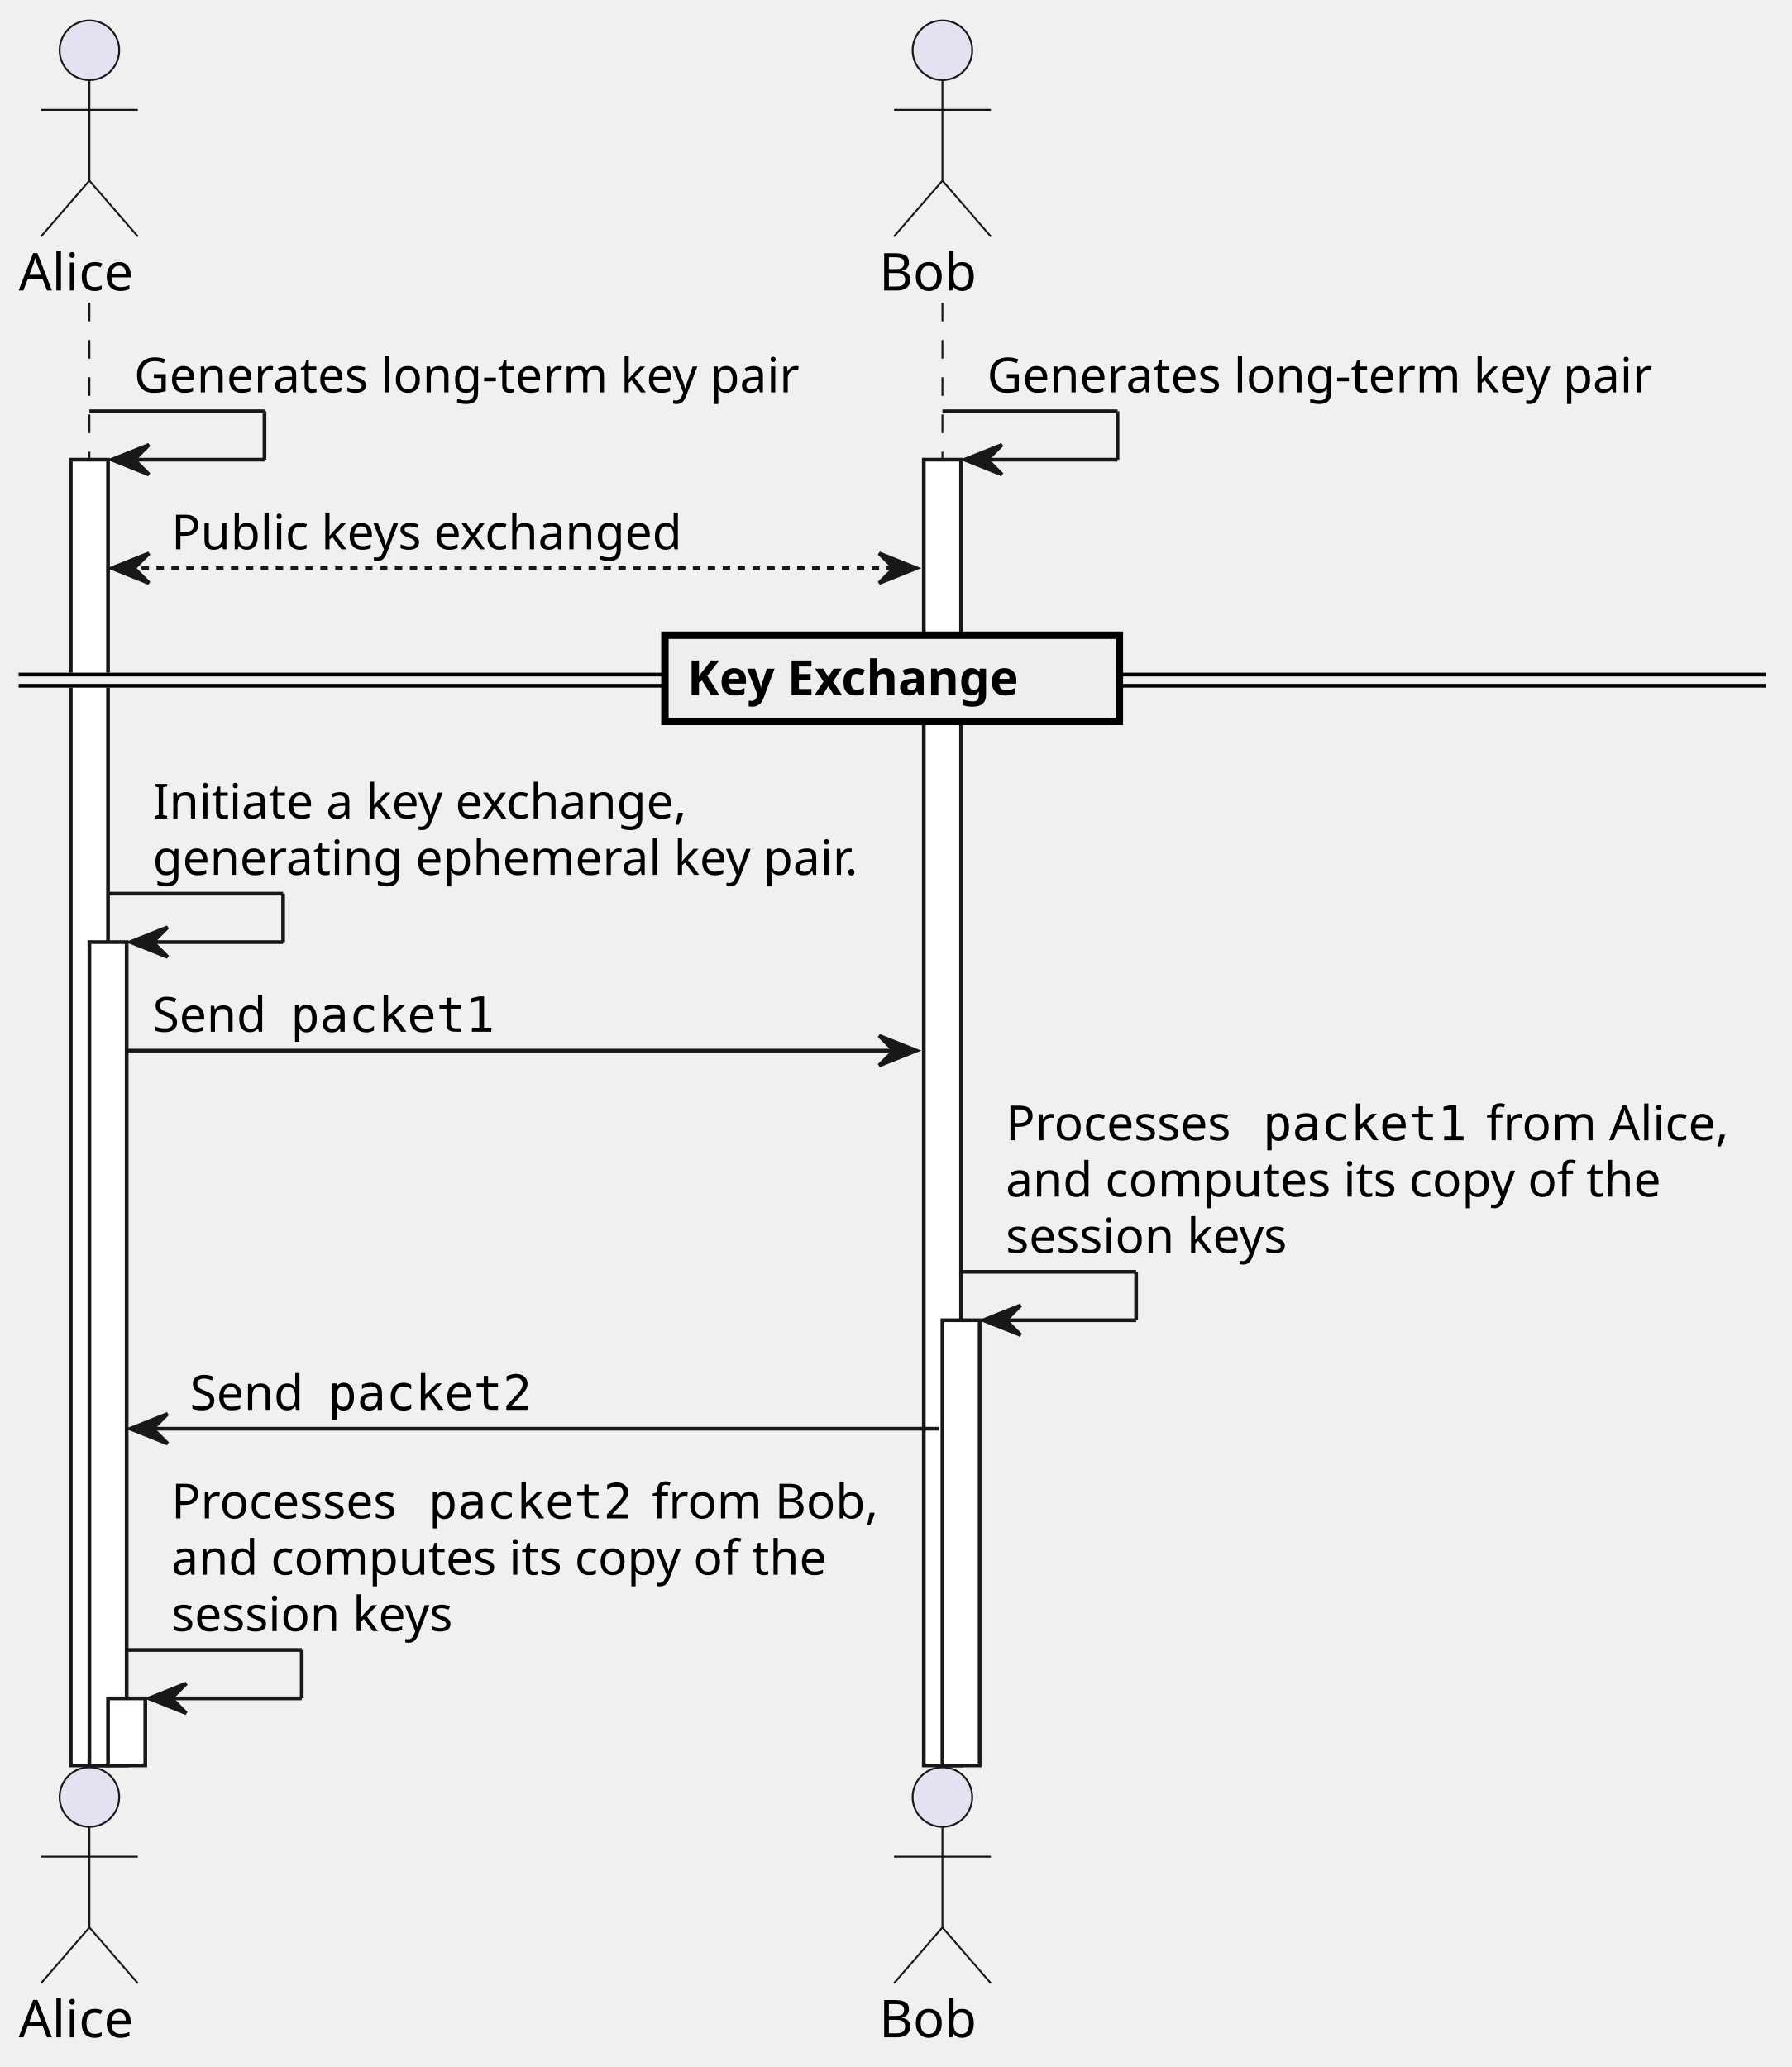
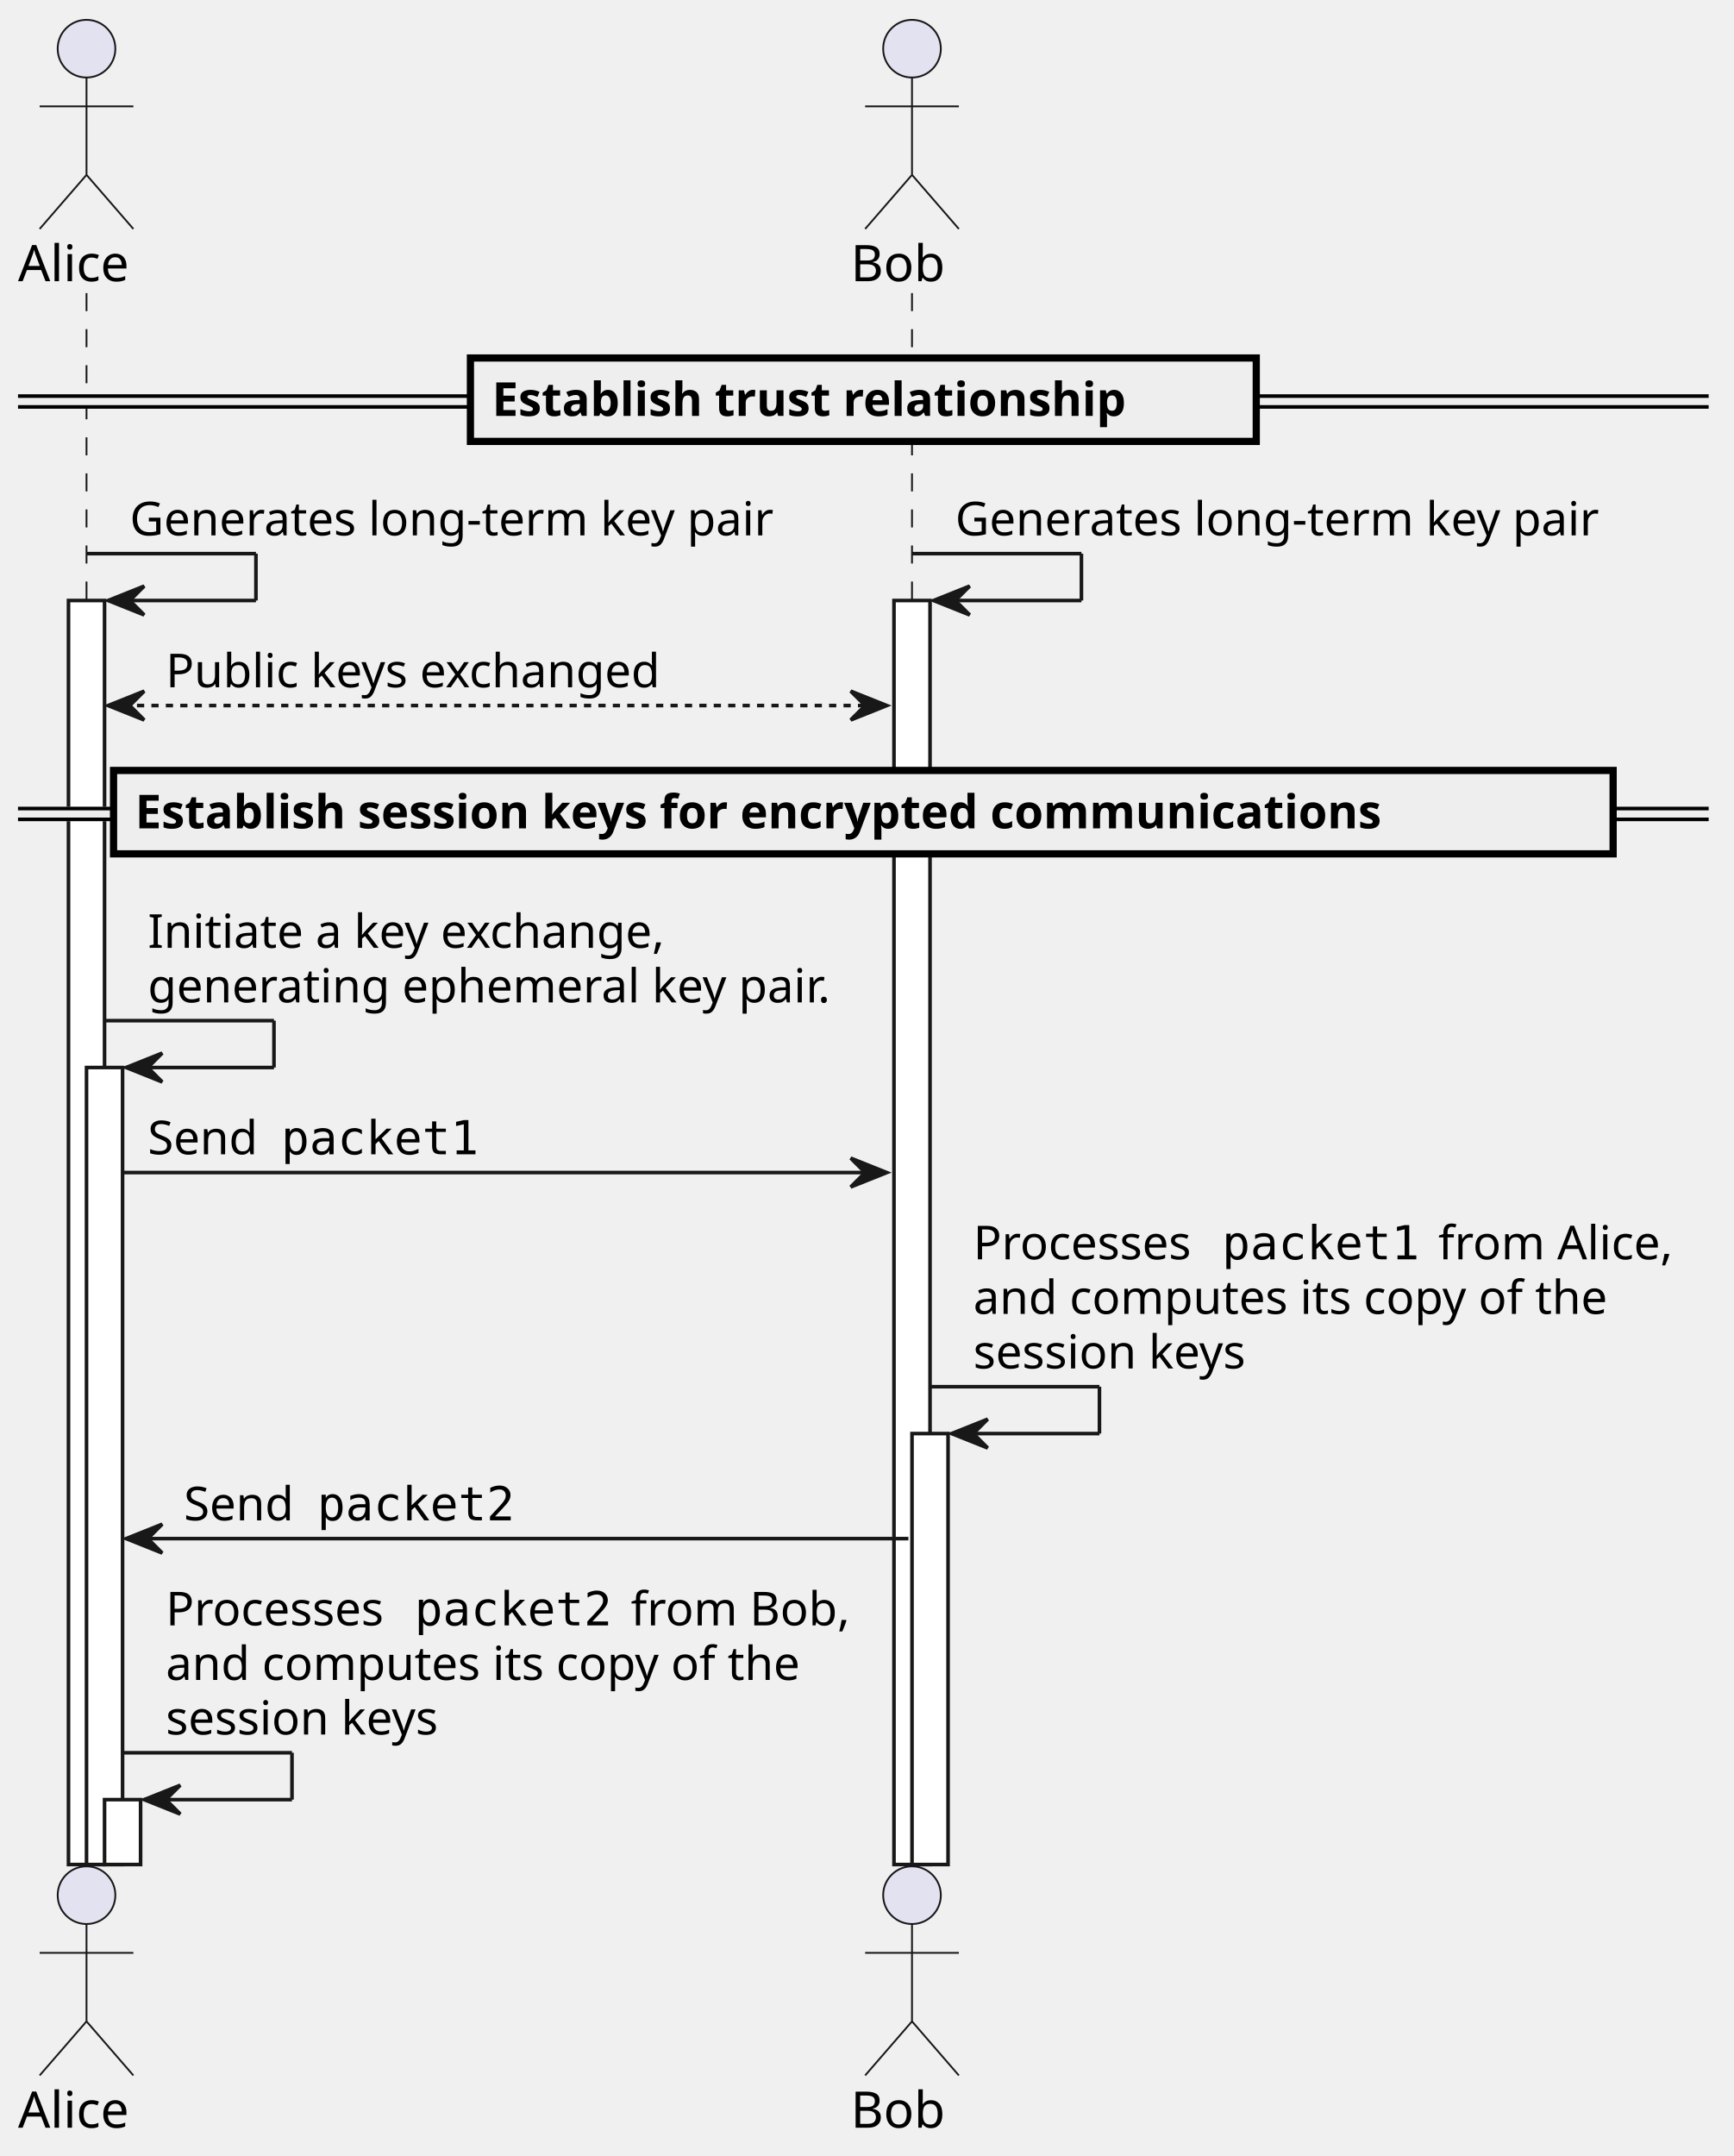
- <svg xmlns="http://www.w3.org/2000/svg" contentStyleType="text/css" height="555px" preserveAspectRatio="none" style="width:481px;height:555px;background:#FFFFFF;" version="1.1" viewBox="0 0 481 555" width="481px" zoomAndPan="magnify">
+ <svg xmlns="http://www.w3.org/2000/svg" contentStyleType="text/css" height="598px" preserveAspectRatio="none" style="width:481px;height:598px;background:#FFFFFF;" version="1.1" viewBox="0 0 481 598" width="481px" zoomAndPan="magnify">
  <defs />
  <g>
-     <line style="stroke:#181818;stroke-width:0.5;stroke-dasharray:5.0,5.0;" x1="24" x2="24" y1="81.297" y2="474.023" />
-     <rect fill="#FFFFFF" height="350.594" style="stroke:#181818;stroke-width:1.0;" width="10" x="19" y="123.43" />
-     <rect fill="#FFFFFF" height="221.062" style="stroke:#181818;stroke-width:1.0;" width="10" x="24" y="252.961" />
-     <rect fill="#FFFFFF" height="18" style="stroke:#181818;stroke-width:1.0;" width="10" x="29" y="456.023" />
-     <line style="stroke:#181818;stroke-width:0.5;stroke-dasharray:5.0,5.0;" x1="253" x2="253" y1="81.297" y2="474.023" />
-     <rect fill="#FFFFFF" height="350.594" style="stroke:#181818;stroke-width:1.0;" width="10" x="248" y="123.43" />
-     <rect fill="#FFFFFF" height="119.531" style="stroke:#181818;stroke-width:1.0;" width="10" x="253" y="354.492" />
+     <line style="stroke:#181818;stroke-width:0.5;stroke-dasharray:5.0,5.0;" x1="24" x2="24" y1="81.297" y2="517.156" />
+     <rect fill="#FFFFFF" height="350.594" style="stroke:#181818;stroke-width:1.0;" width="10" x="19" y="166.562" />
+     <rect fill="#FFFFFF" height="221.062" style="stroke:#181818;stroke-width:1.0;" width="10" x="24" y="296.094" />
+     <rect fill="#FFFFFF" height="18" style="stroke:#181818;stroke-width:1.0;" width="10" x="29" y="499.156" />
+     <line style="stroke:#181818;stroke-width:0.5;stroke-dasharray:5.0,5.0;" x1="253" x2="253" y1="81.297" y2="517.156" />
+     <rect fill="#FFFFFF" height="350.594" style="stroke:#181818;stroke-width:1.0;" width="10" x="248" y="166.562" />
+     <rect fill="#FFFFFF" height="119.531" style="stroke:#181818;stroke-width:1.0;" width="10" x="253" y="397.625" />
    <text fill="#000000" font-family="sans-serif" font-size="14" lengthAdjust="spacing" textLength="32" x="5" y="77.995">Alice</text>
    <ellipse cx="24" cy="13.5" fill="#E2E2F0" rx="8" ry="8" style="stroke:#181818;stroke-width:0.5;" />
    <path d="M24,21.5 L24,48.5 M11,29.5 L37,29.5 M24,48.5 L11,63.5 M24,48.5 L37,63.5 " fill="none" style="stroke:#181818;stroke-width:0.5;" />
    <text fill="#000000" font-family="sans-serif" font-size="14" lengthAdjust="spacing" textLength="28" x="236" y="77.995">Bob</text>
    <ellipse cx="253" cy="13.5" fill="#E2E2F0" rx="8" ry="8" style="stroke:#181818;stroke-width:0.5;" />
    <path d="M253,21.5 L253,48.5 M240,29.5 L266,29.5 M253,48.5 L240,63.5 M253,48.5 L266,63.5 " fill="none" style="stroke:#181818;stroke-width:0.5;" />
-     <text fill="#000000" font-family="sans-serif" font-size="14" lengthAdjust="spacing" textLength="32" x="5" y="547.019">Alice</text>
-     <ellipse cx="24" cy="482.523" fill="#E2E2F0" rx="8" ry="8" style="stroke:#181818;stroke-width:0.5;" />
-     <path d="M24,490.523 L24,517.523 M11,498.523 L37,498.523 M24,517.523 L11,532.523 M24,517.523 L37,532.523 " fill="none" style="stroke:#181818;stroke-width:0.5;" />
-     <text fill="#000000" font-family="sans-serif" font-size="14" lengthAdjust="spacing" textLength="28" x="236" y="547.019">Bob</text>
-     <ellipse cx="253" cy="482.523" fill="#E2E2F0" rx="8" ry="8" style="stroke:#181818;stroke-width:0.5;" />
-     <path d="M253,490.523 L253,517.523 M240,498.523 L266,498.523 M253,517.523 L240,532.523 M253,517.523 L266,532.523 " fill="none" style="stroke:#181818;stroke-width:0.5;" />
-     <line style="stroke:#181818;stroke-width:1.0;" x1="24" x2="71" y1="110.43" y2="110.43" />
-     <line style="stroke:#181818;stroke-width:1.0;" x1="71" x2="71" y1="110.43" y2="123.43" />
-     <line style="stroke:#181818;stroke-width:1.0;" x1="30" x2="71" y1="123.43" y2="123.43" />
-     <polygon fill="#181818" points="40,119.43,30,123.43,40,127.43,36,123.43" style="stroke:#181818;stroke-width:1.0;" />
-     <text fill="#000000" font-family="sans-serif" font-size="13" lengthAdjust="spacing" textLength="188" x="36" y="105.364">Generates long-term key pair</text>
-     <line style="stroke:#181818;stroke-width:1.0;" x1="253" x2="300" y1="110.43" y2="110.43" />
-     <line style="stroke:#181818;stroke-width:1.0;" x1="300" x2="300" y1="110.43" y2="123.43" />
-     <line style="stroke:#181818;stroke-width:1.0;" x1="259" x2="300" y1="123.43" y2="123.43" />
-     <polygon fill="#181818" points="269,119.43,259,123.43,269,127.43,265,123.43" style="stroke:#181818;stroke-width:1.0;" />
-     <text fill="#000000" font-family="sans-serif" font-size="13" lengthAdjust="spacing" textLength="188" x="265" y="105.364">Generates long-term key pair</text>
-     <polygon fill="#181818" points="40,148.562,30,152.562,40,156.562,36,152.562" style="stroke:#181818;stroke-width:1.0;" />
-     <polygon fill="#181818" points="236,148.562,246,152.562,236,156.562,240,152.562" style="stroke:#181818;stroke-width:1.0;" />
-     <line style="stroke:#181818;stroke-width:1.0;stroke-dasharray:2.0,2.0;" x1="34" x2="242" y1="152.562" y2="152.562" />
-     <text fill="#000000" font-family="sans-serif" font-size="13" lengthAdjust="spacing" textLength="144" x="46" y="147.497">Public keys exchanged</text>
-     <rect fill="#EEEEEE" height="3" style="stroke:#EEEEEE;stroke-width:1.0;" width="469" x="5" y="181.129" />
-     <line style="stroke:#000000;stroke-width:1.0;" x1="5" x2="474" y1="181.129" y2="181.129" />
-     <line style="stroke:#000000;stroke-width:1.0;" x1="5" x2="474" y1="184.129" y2="184.129" />
-     <rect fill="#EEEEEE" height="23.133" style="stroke:#000000;stroke-width:2.0;" width="122" x="178.5" y="170.562" />
-     <text fill="#000000" font-family="sans-serif" font-size="13" font-weight="bold" lengthAdjust="spacing" textLength="103" x="184.5" y="186.629">Key Exchange</text>
-     <line style="stroke:#181818;stroke-width:1.0;" x1="29" x2="76" y1="239.961" y2="239.961" />
-     <line style="stroke:#181818;stroke-width:1.0;" x1="76" x2="76" y1="239.961" y2="252.961" />
-     <line style="stroke:#181818;stroke-width:1.0;" x1="35" x2="76" y1="252.961" y2="252.961" />
-     <polygon fill="#181818" points="45,248.961,35,252.961,45,256.961,41,252.961" style="stroke:#181818;stroke-width:1.0;" />
-     <text fill="#000000" font-family="sans-serif" font-size="13" lengthAdjust="spacing" textLength="151" x="41" y="219.762">Initiate a key exchange,</text>
-     <text fill="#000000" font-family="sans-serif" font-size="13" lengthAdjust="spacing" textLength="200" x="41" y="234.895">generating ephemeral key pair.</text>
-     <polygon fill="#181818" points="236,278.094,246,282.094,236,286.094,240,282.094" style="stroke:#181818;stroke-width:1.0;" />
-     <line style="stroke:#181818;stroke-width:1.0;" x1="34" x2="242" y1="282.094" y2="282.094" />
-     <text fill="#000000" font-family="sans-serif" font-size="13" lengthAdjust="spacing" textLength="33" x="41" y="277.028">Send</text>
-     <text fill="#000000" font-family="monospace" font-size="13" lengthAdjust="spacing" textLength="56" x="78" y="277.028">packet1</text>
-     <line style="stroke:#181818;stroke-width:1.0;" x1="258" x2="305" y1="341.492" y2="341.492" />
-     <line style="stroke:#181818;stroke-width:1.0;" x1="305" x2="305" y1="341.492" y2="354.492" />
-     <line style="stroke:#181818;stroke-width:1.0;" x1="264" x2="305" y1="354.492" y2="354.492" />
-     <polygon fill="#181818" points="274,350.492,264,354.492,274,358.492,270,354.492" style="stroke:#181818;stroke-width:1.0;" />
-     <text fill="#000000" font-family="sans-serif" font-size="13" lengthAdjust="spacing" textLength="65" x="270" y="306.161">Processes</text>
-     <text fill="#000000" font-family="monospace" font-size="13" lengthAdjust="spacing" textLength="56" x="339" y="306.161">packet1</text>
-     <text fill="#000000" font-family="sans-serif" font-size="13" lengthAdjust="spacing" textLength="68" x="399" y="306.161">from Alice,</text>
-     <text fill="#000000" font-family="sans-serif" font-size="13" lengthAdjust="spacing" textLength="186" x="270" y="321.293">and computes its copy of the</text>
-     <text fill="#000000" font-family="sans-serif" font-size="13" lengthAdjust="spacing" textLength="81" x="270" y="336.426">session keys</text>
-     <polygon fill="#181818" points="45,379.625,35,383.625,45,387.625,41,383.625" style="stroke:#181818;stroke-width:1.0;" />
-     <line style="stroke:#181818;stroke-width:1.0;" x1="39" x2="252" y1="383.625" y2="383.625" />
-     <text fill="#000000" font-family="sans-serif" font-size="13" lengthAdjust="spacing" textLength="33" x="51" y="378.559">Send</text>
-     <text fill="#000000" font-family="monospace" font-size="13" lengthAdjust="spacing" textLength="56" x="88" y="378.559">packet2</text>
-     <line style="stroke:#181818;stroke-width:1.0;" x1="34" x2="81" y1="443.023" y2="443.023" />
-     <line style="stroke:#181818;stroke-width:1.0;" x1="81" x2="81" y1="443.023" y2="456.023" />
-     <line style="stroke:#181818;stroke-width:1.0;" x1="40" x2="81" y1="456.023" y2="456.023" />
-     <polygon fill="#181818" points="50,452.023,40,456.023,50,460.023,46,456.023" style="stroke:#181818;stroke-width:1.0;" />
-     <text fill="#000000" font-family="sans-serif" font-size="13" lengthAdjust="spacing" textLength="65" x="46" y="407.692">Processes</text>
-     <text fill="#000000" font-family="monospace" font-size="13" lengthAdjust="spacing" textLength="56" x="115" y="407.692">packet2</text>
-     <text fill="#000000" font-family="sans-serif" font-size="13" lengthAdjust="spacing" textLength="63" x="175" y="407.692">from Bob,</text>
-     <text fill="#000000" font-family="sans-serif" font-size="13" lengthAdjust="spacing" textLength="186" x="46" y="422.825">and computes its copy of the</text>
-     <text fill="#000000" font-family="sans-serif" font-size="13" lengthAdjust="spacing" textLength="81" x="46" y="437.957">session keys</text>
+     <text fill="#000000" font-family="sans-serif" font-size="14" lengthAdjust="spacing" textLength="32" x="5" y="590.151">Alice</text>
+     <ellipse cx="24" cy="525.656" fill="#E2E2F0" rx="8" ry="8" style="stroke:#181818;stroke-width:0.5;" />
+     <path d="M24,533.656 L24,560.656 M11,541.656 L37,541.656 M24,560.656 L11,575.656 M24,560.656 L37,575.656 " fill="none" style="stroke:#181818;stroke-width:0.5;" />
+     <text fill="#000000" font-family="sans-serif" font-size="14" lengthAdjust="spacing" textLength="28" x="236" y="590.151">Bob</text>
+     <ellipse cx="253" cy="525.656" fill="#E2E2F0" rx="8" ry="8" style="stroke:#181818;stroke-width:0.5;" />
+     <path d="M253,533.656 L253,560.656 M240,541.656 L266,541.656 M253,560.656 L240,575.656 M253,560.656 L266,575.656 " fill="none" style="stroke:#181818;stroke-width:0.5;" />
+     <rect fill="#EEEEEE" height="3" style="stroke:#EEEEEE;stroke-width:1.0;" width="469" x="5" y="109.863" />
+     <line style="stroke:#000000;stroke-width:1.0;" x1="5" x2="474" y1="109.863" y2="109.863" />
+     <line style="stroke:#000000;stroke-width:1.0;" x1="5" x2="474" y1="112.863" y2="112.863" />
+     <rect fill="#EEEEEE" height="23.133" style="stroke:#000000;stroke-width:2.0;" width="218" x="130.5" y="99.297" />
+     <text fill="#000000" font-family="sans-serif" font-size="13" font-weight="bold" lengthAdjust="spacing" textLength="199" x="136.5" y="115.364">Establish trust relationship</text>
+     <line style="stroke:#181818;stroke-width:1.0;" x1="24" x2="71" y1="153.562" y2="153.562" />
+     <line style="stroke:#181818;stroke-width:1.0;" x1="71" x2="71" y1="153.562" y2="166.562" />
+     <line style="stroke:#181818;stroke-width:1.0;" x1="30" x2="71" y1="166.562" y2="166.562" />
+     <polygon fill="#181818" points="40,162.562,30,166.562,40,170.562,36,166.562" style="stroke:#181818;stroke-width:1.0;" />
+     <text fill="#000000" font-family="sans-serif" font-size="13" lengthAdjust="spacing" textLength="188" x="36" y="148.497">Generates long-term key pair</text>
+     <line style="stroke:#181818;stroke-width:1.0;" x1="253" x2="300" y1="153.562" y2="153.562" />
+     <line style="stroke:#181818;stroke-width:1.0;" x1="300" x2="300" y1="153.562" y2="166.562" />
+     <line style="stroke:#181818;stroke-width:1.0;" x1="259" x2="300" y1="166.562" y2="166.562" />
+     <polygon fill="#181818" points="269,162.562,259,166.562,269,170.562,265,166.562" style="stroke:#181818;stroke-width:1.0;" />
+     <text fill="#000000" font-family="sans-serif" font-size="13" lengthAdjust="spacing" textLength="188" x="265" y="148.497">Generates long-term key pair</text>
+     <polygon fill="#181818" points="40,191.695,30,195.695,40,199.695,36,195.695" style="stroke:#181818;stroke-width:1.0;" />
+     <polygon fill="#181818" points="236,191.695,246,195.695,236,199.695,240,195.695" style="stroke:#181818;stroke-width:1.0;" />
+     <line style="stroke:#181818;stroke-width:1.0;stroke-dasharray:2.0,2.0;" x1="34" x2="242" y1="195.695" y2="195.695" />
+     <text fill="#000000" font-family="sans-serif" font-size="13" lengthAdjust="spacing" textLength="144" x="46" y="190.629">Public keys exchanged</text>
+     <rect fill="#EEEEEE" height="3" style="stroke:#EEEEEE;stroke-width:1.0;" width="469" x="5" y="224.262" />
+     <line style="stroke:#000000;stroke-width:1.0;" x1="5" x2="474" y1="224.262" y2="224.262" />
+     <line style="stroke:#000000;stroke-width:1.0;" x1="5" x2="474" y1="227.262" y2="227.262" />
+     <rect fill="#EEEEEE" height="23.133" style="stroke:#000000;stroke-width:2.0;" width="416" x="31.5" y="213.695" />
+     <text fill="#000000" font-family="sans-serif" font-size="13" font-weight="bold" lengthAdjust="spacing" textLength="397" x="37.5" y="229.762">Establish session keys for encrypted communications</text>
+     <line style="stroke:#181818;stroke-width:1.0;" x1="29" x2="76" y1="283.094" y2="283.094" />
+     <line style="stroke:#181818;stroke-width:1.0;" x1="76" x2="76" y1="283.094" y2="296.094" />
+     <line style="stroke:#181818;stroke-width:1.0;" x1="35" x2="76" y1="296.094" y2="296.094" />
+     <polygon fill="#181818" points="45,292.094,35,296.094,45,300.094,41,296.094" style="stroke:#181818;stroke-width:1.0;" />
+     <text fill="#000000" font-family="sans-serif" font-size="13" lengthAdjust="spacing" textLength="151" x="41" y="262.895">Initiate a key exchange,</text>
+     <text fill="#000000" font-family="sans-serif" font-size="13" lengthAdjust="spacing" textLength="200" x="41" y="278.028">generating ephemeral key pair.</text>
+     <polygon fill="#181818" points="236,321.227,246,325.227,236,329.227,240,325.227" style="stroke:#181818;stroke-width:1.0;" />
+     <line style="stroke:#181818;stroke-width:1.0;" x1="34" x2="242" y1="325.227" y2="325.227" />
+     <text fill="#000000" font-family="sans-serif" font-size="13" lengthAdjust="spacing" textLength="33" x="41" y="320.161">Send</text>
+     <text fill="#000000" font-family="monospace" font-size="13" lengthAdjust="spacing" textLength="56" x="78" y="320.161">packet1</text>
+     <line style="stroke:#181818;stroke-width:1.0;" x1="258" x2="305" y1="384.625" y2="384.625" />
+     <line style="stroke:#181818;stroke-width:1.0;" x1="305" x2="305" y1="384.625" y2="397.625" />
+     <line style="stroke:#181818;stroke-width:1.0;" x1="264" x2="305" y1="397.625" y2="397.625" />
+     <polygon fill="#181818" points="274,393.625,264,397.625,274,401.625,270,397.625" style="stroke:#181818;stroke-width:1.0;" />
+     <text fill="#000000" font-family="sans-serif" font-size="13" lengthAdjust="spacing" textLength="65" x="270" y="349.293">Processes</text>
+     <text fill="#000000" font-family="monospace" font-size="13" lengthAdjust="spacing" textLength="56" x="339" y="349.293">packet1</text>
+     <text fill="#000000" font-family="sans-serif" font-size="13" lengthAdjust="spacing" textLength="68" x="399" y="349.293">from Alice,</text>
+     <text fill="#000000" font-family="sans-serif" font-size="13" lengthAdjust="spacing" textLength="186" x="270" y="364.426">and computes its copy of the</text>
+     <text fill="#000000" font-family="sans-serif" font-size="13" lengthAdjust="spacing" textLength="81" x="270" y="379.559">session keys</text>
+     <polygon fill="#181818" points="45,422.758,35,426.758,45,430.758,41,426.758" style="stroke:#181818;stroke-width:1.0;" />
+     <line style="stroke:#181818;stroke-width:1.0;" x1="39" x2="252" y1="426.758" y2="426.758" />
+     <text fill="#000000" font-family="sans-serif" font-size="13" lengthAdjust="spacing" textLength="33" x="51" y="421.692">Send</text>
+     <text fill="#000000" font-family="monospace" font-size="13" lengthAdjust="spacing" textLength="56" x="88" y="421.692">packet2</text>
+     <line style="stroke:#181818;stroke-width:1.0;" x1="34" x2="81" y1="486.156" y2="486.156" />
+     <line style="stroke:#181818;stroke-width:1.0;" x1="81" x2="81" y1="486.156" y2="499.156" />
+     <line style="stroke:#181818;stroke-width:1.0;" x1="40" x2="81" y1="499.156" y2="499.156" />
+     <polygon fill="#181818" points="50,495.156,40,499.156,50,503.156,46,499.156" style="stroke:#181818;stroke-width:1.0;" />
+     <text fill="#000000" font-family="sans-serif" font-size="13" lengthAdjust="spacing" textLength="65" x="46" y="450.825">Processes</text>
+     <text fill="#000000" font-family="monospace" font-size="13" lengthAdjust="spacing" textLength="56" x="115" y="450.825">packet2</text>
+     <text fill="#000000" font-family="sans-serif" font-size="13" lengthAdjust="spacing" textLength="63" x="175" y="450.825">from Bob,</text>
+     <text fill="#000000" font-family="sans-serif" font-size="13" lengthAdjust="spacing" textLength="186" x="46" y="465.957">and computes its copy of the</text>
+     <text fill="#000000" font-family="sans-serif" font-size="13" lengthAdjust="spacing" textLength="81" x="46" y="481.09">session keys</text>
  </g>
</svg>
